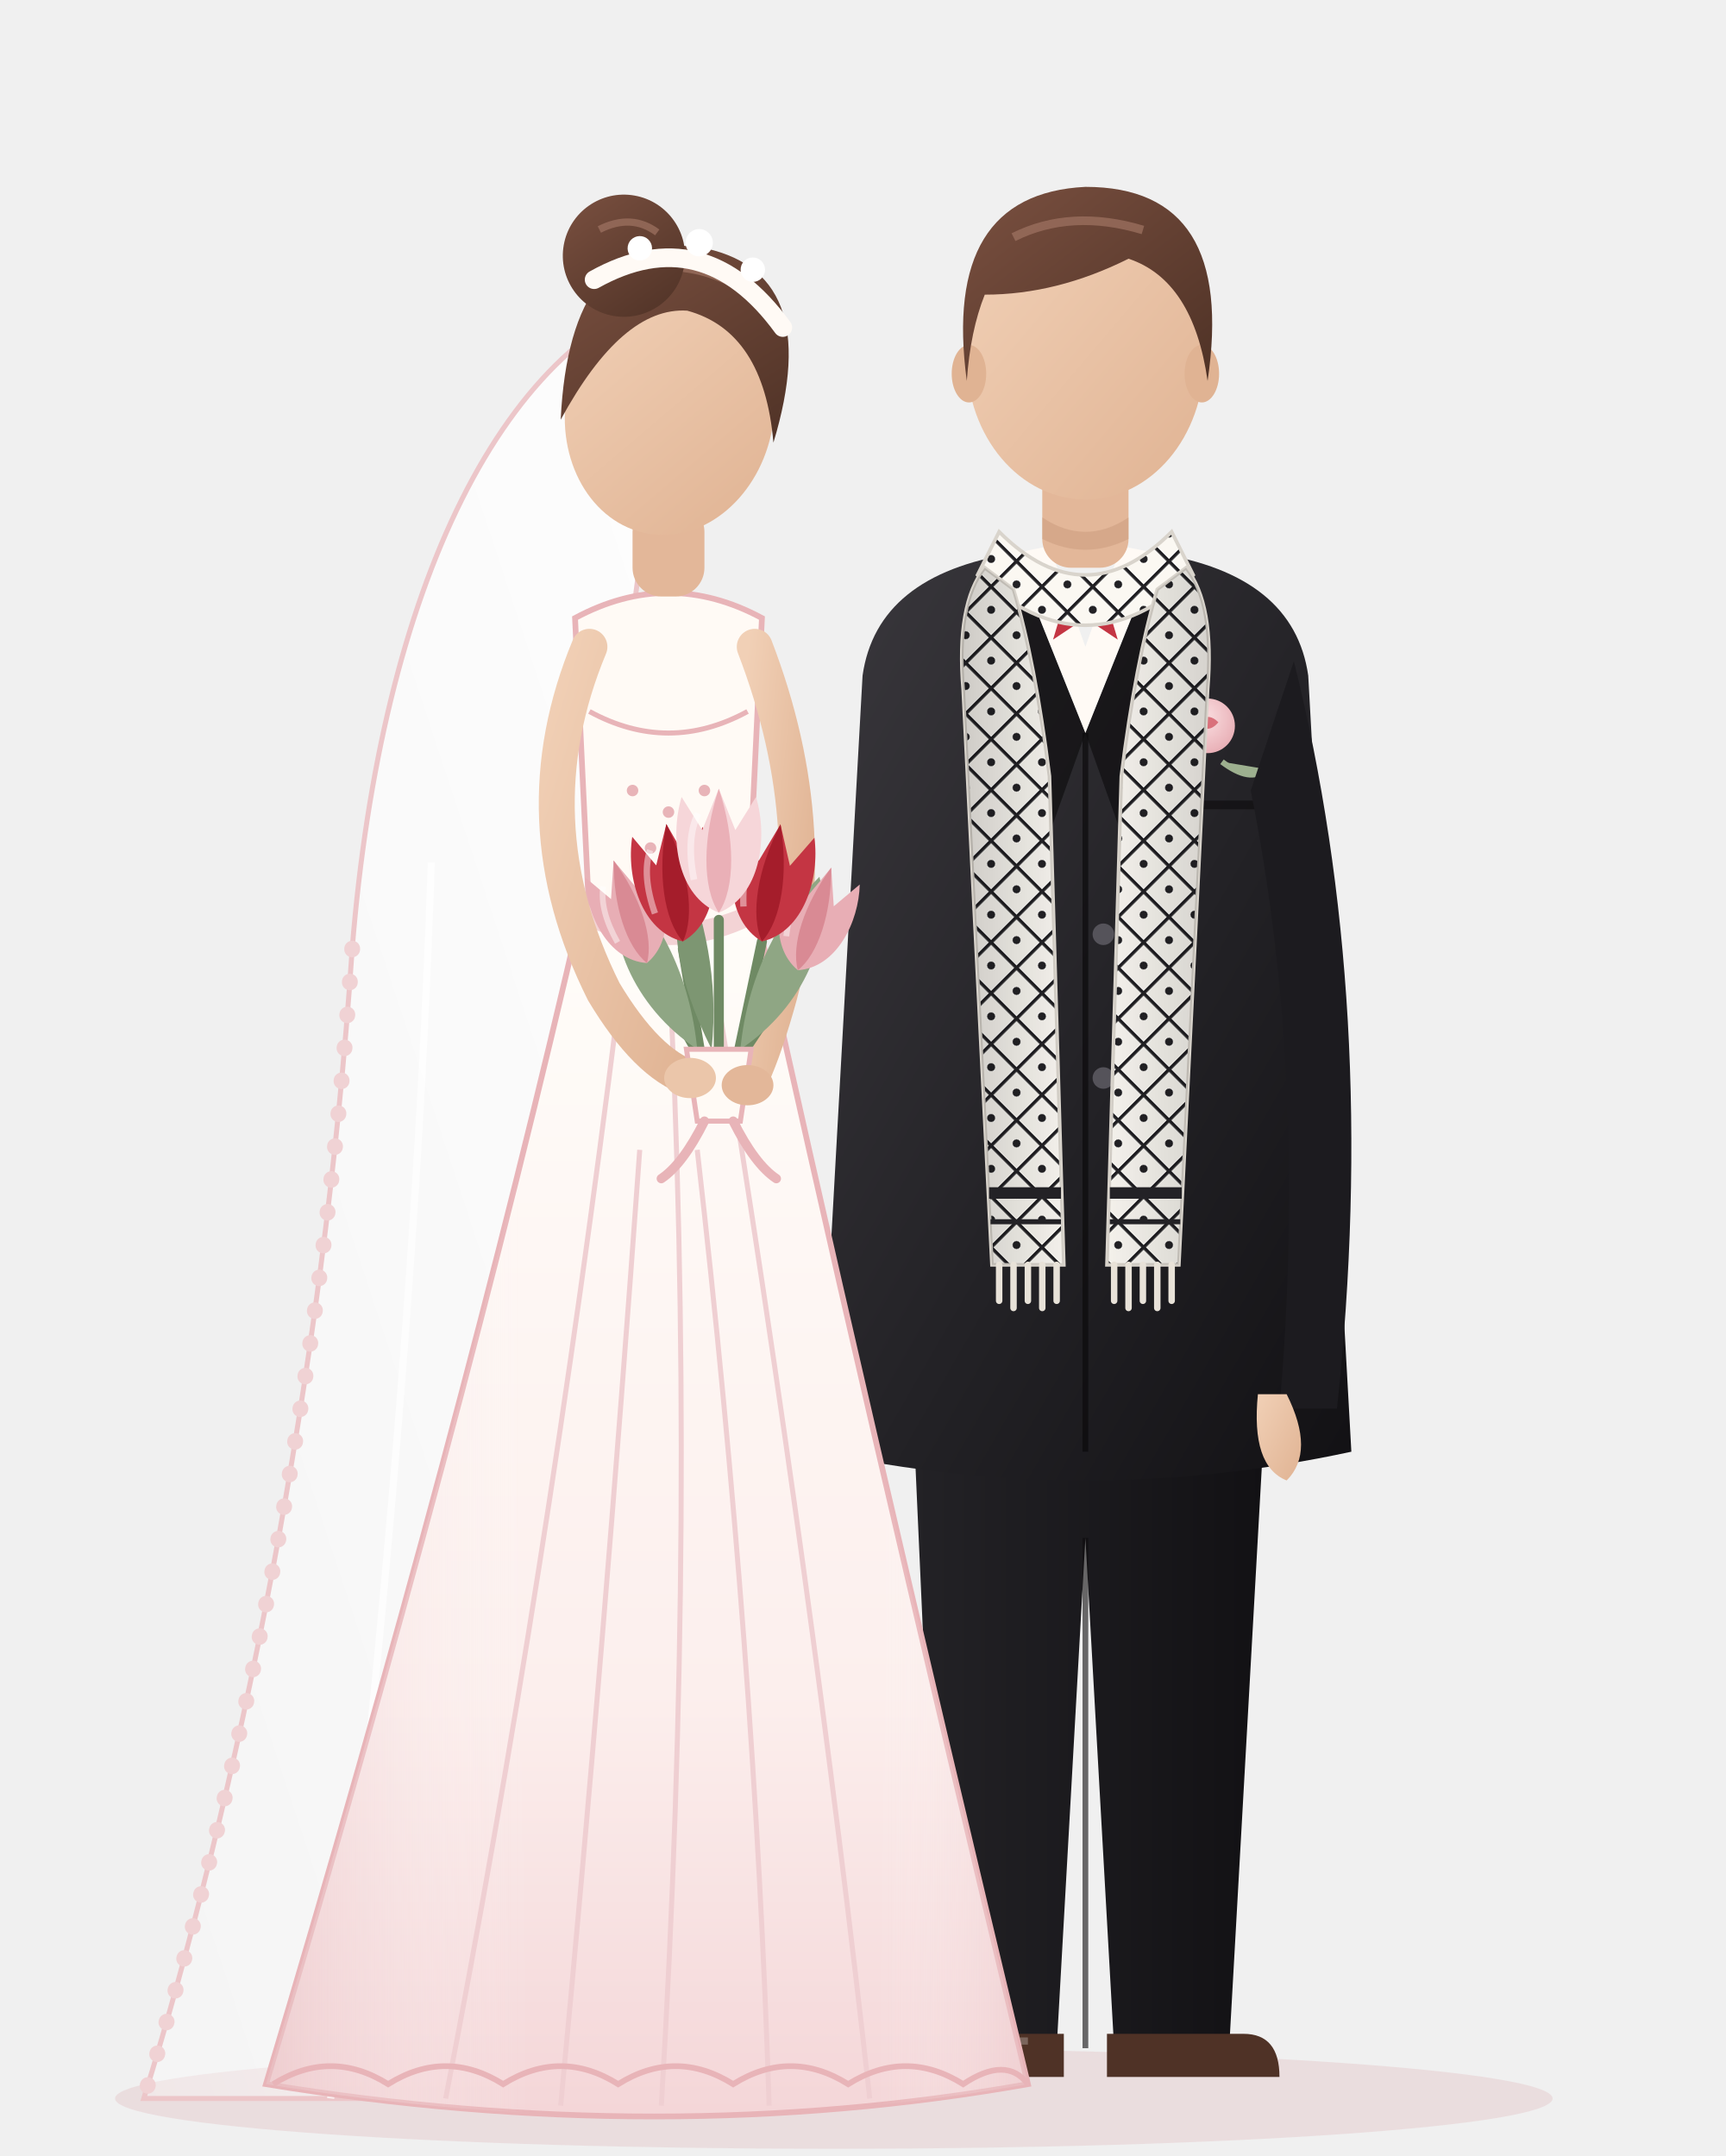
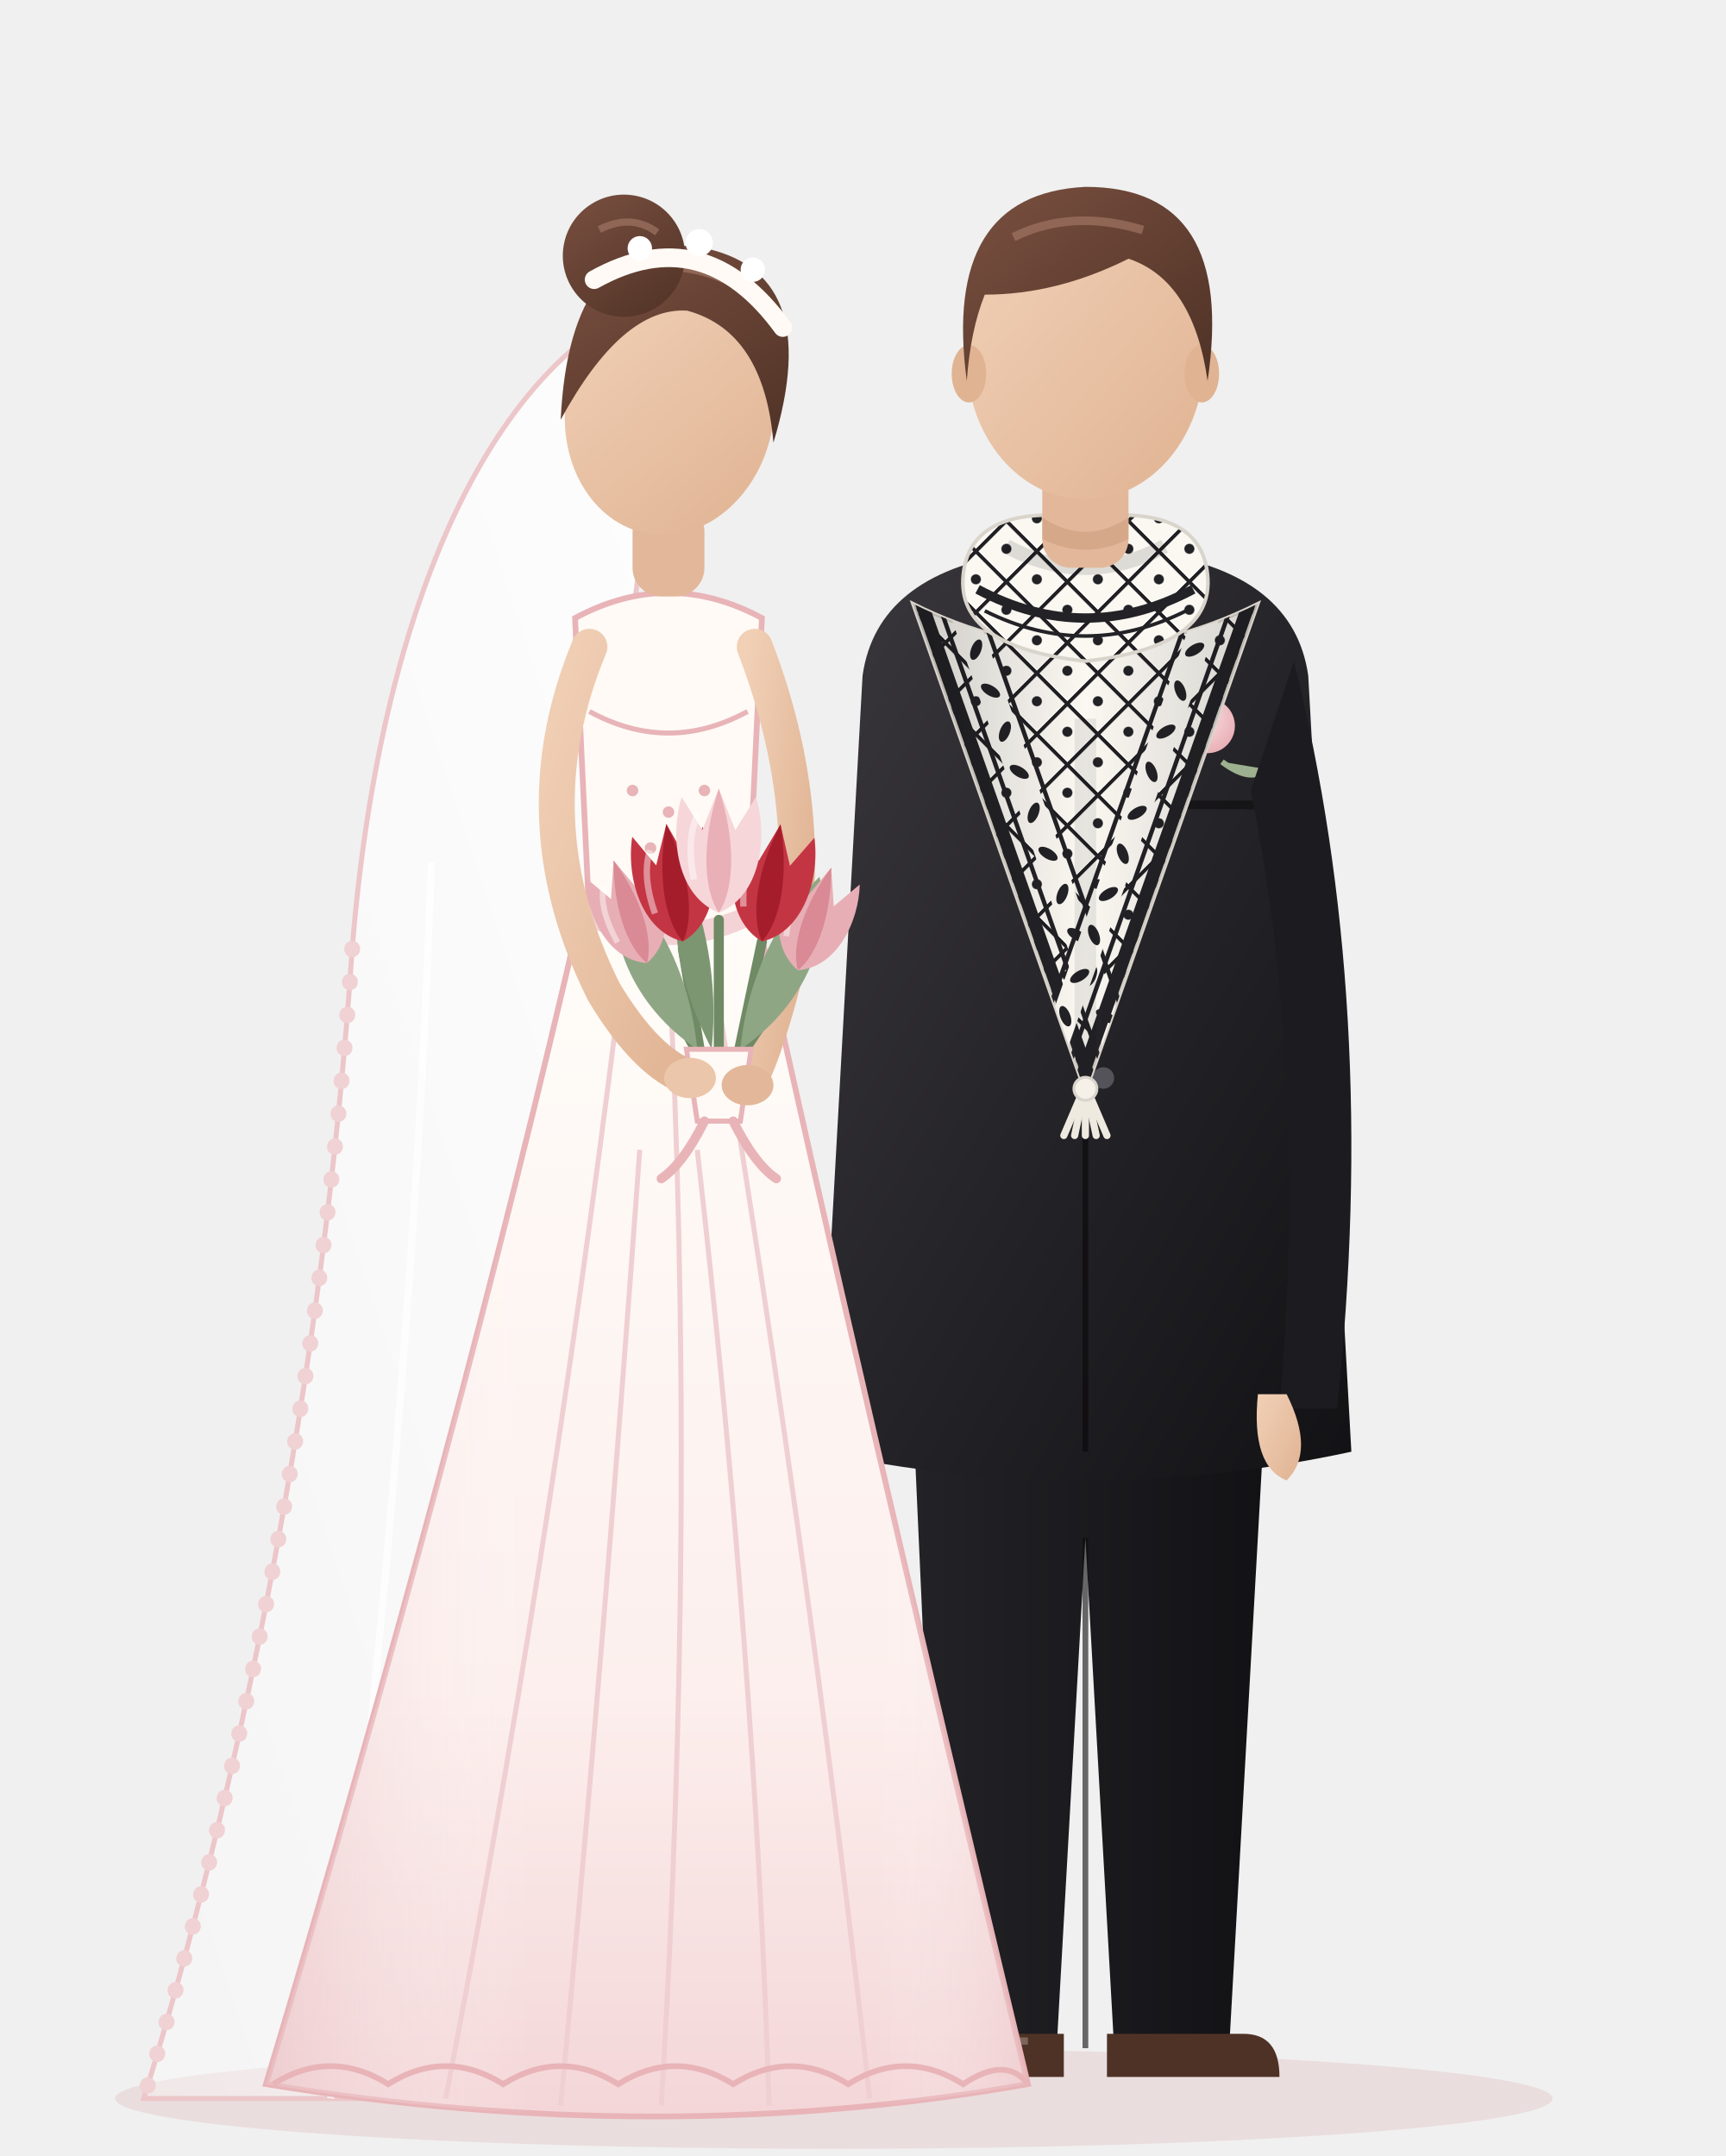
<svg xmlns="http://www.w3.org/2000/svg" viewBox="0 0 240 300">
  <defs>
    <linearGradient id="gown" x1="0" y1="0" x2="0" y2="1">
      <stop offset="0" stop-color="#fffdf9" />
      <stop offset=".65" stop-color="#fcefed" />
      <stop offset="1" stop-color="#f4d6d8" />
    </linearGradient>
    <linearGradient id="gownS" x1="0" y1="0" x2="1" y2="0">
      <stop offset="0" stop-color="#e9c4c7" stop-opacity=".55" />
      <stop offset=".35" stop-color="#fff" stop-opacity="0" />
      <stop offset=".8" stop-color="#fff" stop-opacity="0" />
      <stop offset="1" stop-color="#e9c4c7" stop-opacity=".45" />
    </linearGradient>
    <linearGradient id="suit" x1="0" y1="0" x2="1" y2="1">
      <stop offset="0" stop-color="#3a383d" />
      <stop offset=".55" stop-color="#232226" />
      <stop offset="1" stop-color="#121114" />
    </linearGradient>
    <linearGradient id="pants" x1="0" y1="0" x2="1" y2="0">
      <stop offset="0" stop-color="#232226" />
      <stop offset="1" stop-color="#121114" />
    </linearGradient>
    <linearGradient id="veil" x1="1" y1="0" x2="0" y2="1">
      <stop offset="0" stop-color="#fff" stop-opacity=".95" />
      <stop offset="1" stop-color="#fff" stop-opacity=".3" />
    </linearGradient>
    <linearGradient id="skin" x1="0" y1="0" x2="1" y2="1">
      <stop offset="0" stop-color="#f1d0b6" />
      <stop offset="1" stop-color="#e0b393" />
    </linearGradient>
    <linearGradient id="hairG" x1="0" y1="0" x2="1" y2="1">
      <stop offset="0" stop-color="#7a5040" />
      <stop offset="1" stop-color="#4f3226" />
    </linearGradient>
    <radialGradient id="rose1" cx=".4" cy=".35" r=".7">
      <stop offset="0" stop-color="#e05664" />
      <stop offset="1" stop-color="#a51d2b" />
    </radialGradient>
    <radialGradient id="rose2" cx=".4" cy=".35" r=".7">
      <stop offset="0" stop-color="#fbe1e3" />
      <stop offset="1" stop-color="#e8aeb5" />
    </radialGradient>
-     <pattern id="kuf" width="5" height="5" patternUnits="userSpaceOnUse" patternTransform="rotate(45)">
-       <rect width="5" height="5" fill="#fbf8f2" />
-       <path d="M0 0H5M0 0V5" stroke="#232226" stroke-width=".9" />
-       <circle cx="2.5" cy="2.5" r=".55" fill="#232226" />
+     <pattern id="kuf" width="6" height="6" patternUnits="userSpaceOnUse" patternTransform="rotate(45)">
+       <rect width="6" height="6" fill="#fbf8f2" />
+       <path d="M0 0H6M0 0V6" stroke="#232226" stroke-width="1" />
+       <circle cx="3" cy="3" r=".7" fill="#232226" />
    </pattern>
    <linearGradient id="kufS" x1="0" x2="1">
      <stop offset="0" stop-color="#000" stop-opacity=".18" />
      <stop offset=".5" stop-color="#000" stop-opacity="0" />
      <stop offset="1" stop-color="#000" stop-opacity=".15" />
    </linearGradient>
  </defs>
  <ellipse cx="116" cy="292" rx="100" ry="7" fill="#b3202f" opacity=".09" />
  <path d="M96 40 C70 46 53 82 49 132 C45 192 33 250 20 292 L104 292 C84 240 80 182 84 132 C86 98 90 64 96 40Z" fill="url(#veil)" stroke="#ecc6c9" stroke-width=".7" />
  <path d="M49 132 C45 192 33 250 20 292" fill="none" stroke="#f0d2d4" stroke-width="2.2" stroke-dasharray=".1 4.5" stroke-linecap="round" />
  <path d="M60 120 C58 180 52 240 46 292" stroke="#fff" stroke-opacity=".7" stroke-width="1" fill="none" />
  <path d="M127 196 L131 285 L147 285 L151 214 L155 285 L171 285 L176 196Z" fill="url(#pants)" />
  <path d="M151 214 L151 285" stroke="#0b0a0c" stroke-width=".8" opacity=".6" />
  <path d="M129 283 h19 v6 h-24 q0-6 5-6Z M154 283 h19 q5 0 5 6 h-24Z" fill="#4f3226" />
  <path d="M131 284 h12" stroke="#fff" stroke-opacity=".25" stroke-width="1" />
  <path d="M120 94 Q122 80 141 77 L151 102 L161 77 Q180 80 182 94 L188 202 Q151 210 114 202Z" fill="url(#suit)" />
  <path d="M141 77 L151 102 L161 77 L156 76 L151 90 L146 76Z" fill="#fffaf5" />
  <path d="M141 77 L146 116 L151 102Z M161 77 L156 116 L151 102Z" fill="#0b0a0c" opacity=".6" />
  <path d="M151 102 L151 202" stroke="#0b0a0c" stroke-width=".8" opacity=".7" />
  <circle cx="153.5" cy="130" r="1.5" fill="#55535a" />
  <circle cx="153.5" cy="150" r="1.5" fill="#55535a" />
  <path d="M146.5 80.5 l4.5 4 l4.5 -4 l-1.2 4.5 l1.2 4 l-4.5-3 l-4.5 3 l1.2-4Z" fill="#c43543" />
  <path d="M164 112 h12" stroke="#0b0a0c" stroke-width="1.2" opacity=".6" />
  <path d="M166 106 q-4 3 -7 1.5 q2.5-3.5 7-1.5Z M170 106 q4 3 6 1" fill="#9db08f" stroke="#9db08f" stroke-width=".8" />
  <circle cx="168" cy="101" r="3.8" fill="url(#rose2)" />
  <path d="M166.5 100.5 q1.5-1.5 3 0 q-1.5 1.8 -3 0Z" fill="#d9707b" />
-   <g>
-     <path d="M139 74 Q151 86 163 74 L166 80 Q151 94 136 80Z" fill="url(#kuf)" stroke="#d9d4cc" stroke-width=".5" />
-     <path d="M137 79 Q133 84 134 96 L138 176 L148 176 L146 108 Q144 92 141 82Z" fill="url(#kuf)" stroke="#d9d4cc" stroke-width=".5" />
-     <path d="M165 79 Q169 84 168 96 L164 176 L154 176 L156 108 Q158 92 161 82Z" fill="url(#kuf)" stroke="#d9d4cc" stroke-width=".5" />
-     <path d="M137 79 Q133 84 134 96 L138 176 L148 176 L146 108 Q144 92 141 82Z M165 79 Q169 84 168 96 L164 176 L154 176 L156 108 Q158 92 161 82Z" fill="url(#kufS)" />
-     <path d="M137.6 166 h10 M154.4 166 h10" stroke="#232226" stroke-width="1.6" />
-     <path d="M137.8 170 h9.8 M154.4 170 h9.8" stroke="#232226" stroke-width=".7" />
-     <g stroke="#e8e2d8" stroke-width=".9" stroke-linecap="round">
-       <path d="M139 176v5M141 176v6M143 176v5M145 176v6M147 176v5M155 176v5M157 176v6M159 176v5M161 176v6M163 176v5" />
-     </g>
+   <defs>
+     <clipPath id="kufTri">
+       <path d="M127.0 84.0 Q151 96 175.0 84.0 L151.0 152.0 Z" />
+     </clipPath>
+   </defs>
+   <path d="M127.0 84.0 Q151 96 175.0 84.0 L151.0 152.0 Z" fill="url(#kuf)" stroke="#d9d4cc" stroke-width=".5" />
+   <g clip-path="url(#kufTri)">
+     <path d="M128.1 83.6 L152.1 151.6" stroke="#232226" stroke-width="1.8" />
+     <path d="M130.2 82.9 L154.2 150.9" stroke="#232226" stroke-width="0.6" />
+     <path d="M132.8 81.9 L156.8 149.9" stroke="#fbf8f2" stroke-width="3.6" />
+     <ellipse cx="133.8" cy="84.8" rx="1.5" ry=".7" transform="rotate(31 133.8 84.8)" fill="#232226" />
+     <ellipse cx="135.8" cy="90.4" rx="1.5" ry=".7" transform="rotate(111 135.8 90.4)" fill="#232226" />
+     <ellipse cx="137.8" cy="96.1" rx="1.5" ry=".7" transform="rotate(31 137.8 96.1)" fill="#232226" />
+     <ellipse cx="139.8" cy="101.8" rx="1.5" ry=".7" transform="rotate(111 139.8 101.8)" fill="#232226" />
+     <ellipse cx="141.8" cy="107.4" rx="1.5" ry=".7" transform="rotate(31 141.8 107.4)" fill="#232226" />
+     <ellipse cx="143.8" cy="113.1" rx="1.5" ry=".7" transform="rotate(111 143.8 113.1)" fill="#232226" />
+     <ellipse cx="145.8" cy="118.8" rx="1.5" ry=".7" transform="rotate(31 145.8 118.8)" fill="#232226" />
+     <ellipse cx="147.8" cy="124.4" rx="1.5" ry=".7" transform="rotate(111 147.8 124.4)" fill="#232226" />
+     <ellipse cx="149.8" cy="130.1" rx="1.5" ry=".7" transform="rotate(31 149.8 130.1)" fill="#232226" />
+     <ellipse cx="151.8" cy="135.8" rx="1.5" ry=".7" transform="rotate(111 151.8 135.8)" fill="#232226" />
+     <ellipse cx="153.8" cy="141.4" rx="1.5" ry=".7" transform="rotate(31 153.8 141.4)" fill="#232226" />
+     <ellipse cx="155.8" cy="147.1" rx="1.5" ry=".7" transform="rotate(111 155.8 147.1)" fill="#232226" />
+     <path d="M135.1 81.1 L159.1 149.1" stroke="#232226" stroke-width=".6" />
+     <path d="M173.9 83.6 L149.9 151.6" stroke="#232226" stroke-width="1.8" />
+     <path d="M171.8 82.9 L147.8 150.9" stroke="#232226" stroke-width="0.6" />
+     <path d="M169.2 81.9 L145.2 149.9" stroke="#fbf8f2" stroke-width="3.6" />
+     <ellipse cx="168.2" cy="84.8" rx="1.5" ry=".7" transform="rotate(69 168.2 84.8)" fill="#232226" />
+     <ellipse cx="166.2" cy="90.4" rx="1.5" ry=".7" transform="rotate(149 166.2 90.4)" fill="#232226" />
+     <ellipse cx="164.2" cy="96.1" rx="1.5" ry=".7" transform="rotate(69 164.2 96.1)" fill="#232226" />
+     <ellipse cx="162.2" cy="101.8" rx="1.5" ry=".7" transform="rotate(149 162.2 101.8)" fill="#232226" />
+     <ellipse cx="160.2" cy="107.4" rx="1.5" ry=".7" transform="rotate(69 160.2 107.4)" fill="#232226" />
+     <ellipse cx="158.2" cy="113.1" rx="1.5" ry=".7" transform="rotate(149 158.2 113.1)" fill="#232226" />
+     <ellipse cx="156.2" cy="118.8" rx="1.5" ry=".7" transform="rotate(69 156.2 118.8)" fill="#232226" />
+     <ellipse cx="154.2" cy="124.4" rx="1.5" ry=".7" transform="rotate(149 154.2 124.4)" fill="#232226" />
+     <ellipse cx="152.2" cy="130.1" rx="1.5" ry=".7" transform="rotate(69 152.2 130.1)" fill="#232226" />
+     <ellipse cx="150.2" cy="135.8" rx="1.5" ry=".7" transform="rotate(149 150.2 135.8)" fill="#232226" />
+     <ellipse cx="148.2" cy="141.4" rx="1.5" ry=".7" transform="rotate(69 148.2 141.4)" fill="#232226" />
+     <ellipse cx="146.2" cy="147.1" rx="1.5" ry=".7" transform="rotate(149 146.2 147.1)" fill="#232226" />
+     <path d="M166.9 81.1 L142.9 149.1" stroke="#232226" stroke-width=".6" />
+     <path d="M127.0 84.0 Q151 96 175.0 84.0 L151.0 152.0 Z" fill="url(#kufS)" />
+     <path d="M151 100 L151 150" stroke="#000" stroke-opacity=".08" stroke-width="3" />
+   </g>
+   <path d="M134 80 Q135 70 151 72 Q167 70 168 80 Q169 90 151 92 Q133 90 134 80Z" fill="url(#kuf)" stroke="#d9d4cc" stroke-width=".5" />
+   <path d="M136 82 Q151 90 166 82" stroke="#232226" stroke-width="1.3" fill="none" />
+   <path d="M137 85 Q151 92 165 85" stroke="#232226" stroke-width=".5" fill="none" />
+   <path d="M140 76 Q151 82 162 76" stroke="#000" stroke-opacity=".12" stroke-width="2" fill="none" />
+   <g stroke="#efeae0" stroke-width="1" stroke-linecap="round">
+     <path d="M151 151 l-3.0 7" />
+     <path d="M151 151 l-1.5 7" />
+     <path d="M151 151 l0.0 7" />
+     <path d="M151 151 l1.5 7" />
+     <path d="M151 151 l3.0 7" />
+   </g>
+   <g fill="#f5f1e8" stroke="#d9d4cc" stroke-width=".4">
+     <circle cx="151" cy="151.5" r="1.6" />
  </g>
  <path d="M180 92 Q192 140 186 196 L178 196 Q182 150 174 110Z" fill="#1c1b1f" />
  <path d="M179 194 q4 8 0 12 q-5 -2 -4 -12Z" fill="url(#skin)" />
  <rect x="145" y="64" width="12" height="15" rx="4" fill="#e3b799" />
  <path d="M145 72 q6 4 12 0 v3 q-6 3 -12 0Z" fill="#c99a7c" opacity=".5" />
  <ellipse cx="151" cy="50" rx="16.5" ry="19.5" fill="url(#skin)" />
  <ellipse cx="134.8" cy="52" rx="2.4" ry="4" fill="#e0b393" />
  <ellipse cx="167.2" cy="52" rx="2.4" ry="4" fill="#e0b393" />
  <path d="M134.5 53 Q131 27 151 26 Q172 26 168 53 Q166 39 157 36 Q147 41 137 41 Q135 46 134.5 53Z" fill="url(#hairG)" />
  <path d="M141 33 q8 -4 18 -1" stroke="#a07463" stroke-width="1.2" fill="none" opacity=".7" />
  <path d="M81 126 Q93 131 105 126 Q119 190 143 290 Q92 299 37 290 Q64 200 81 126Z" fill="url(#gown)" stroke="#e8b4b8" stroke-width=".8" />
  <path d="M81 126 Q93 131 105 126 Q119 190 143 290 Q92 299 37 290 Q64 200 81 126Z" fill="url(#gownS)" />
  <path d="M93 133 Q97 210 92 293 M86 140 Q76 220 62 292 M100 140 Q113 220 121 292 M89 160 Q84 230 78 293 M97 160 Q105 230 107 293" stroke="#efcfd2" stroke-width=".7" fill="none" />
  <path d="M38 290 q8 -5 16 0 q8 -5 16 0 q8 -5 16 0 q8 -5 16 0 q8 -5 16 0 q8 -5 16 0 q6 -4 9 0" stroke="#e8b4b8" stroke-width=".8" fill="none" />
  <path d="M80 86 Q93 79 106 86 L104 128 Q93 133 82 128Z" fill="#fffaf5" stroke="#e8b4b8" stroke-width=".8" />
  <path d="M82 99 Q93 105 104 99" stroke="#e8b4b8" stroke-width=".7" fill="none" />
  <path d="M82 126 Q93 131 104 126 L104 129 Q93 134 82 129Z" fill="#f3d3d5" />
  <g fill="#e8b4b8">
    <circle cx="88" cy="110" r=".8" />
    <circle cx="93" cy="113" r=".8" />
    <circle cx="98" cy="110" r=".8" />
    <circle cx="90.5" cy="118" r=".8" />
    <circle cx="95.5" cy="118" r=".8" />
  </g>
  <path d="M82 90 Q72 114 84 138 Q90 148 96 150" stroke="url(#skin)" stroke-width="5" stroke-linecap="round" fill="none" />
  <path d="M105 90 Q115 116 108 140 Q106 147 104 151" stroke="url(#skin)" stroke-width="5" stroke-linecap="round" fill="none" />
  <rect x="88" y="70" width="10" height="13" rx="4" fill="#e3b799" />
  <g transform="rotate(10 93 58)">
    <ellipse cx="93" cy="57" rx="14.5" ry="17.5" fill="url(#skin)" />
    <path d="M78.3 61 Q75 35 93 34 Q111 34 108 59 Q104 44 93 43 Q84 44 78.3 61Z" fill="url(#hairG)" />
    <path d="M83 40 q8 -5 18 -1" stroke="#a07463" stroke-width="1.1" fill="none" opacity=".7" />
    <circle cx="83" cy="37" r="8.5" fill="url(#hairG)" />
    <path d="M79 34 q4 -3 8 -1" stroke="#a07463" stroke-width="1" fill="none" opacity=".7" />
    <path d="M79.5 41 Q93 30 106.5 43" stroke="#fffaf5" stroke-width="2.6" fill="none" stroke-linecap="round" />
    <circle cx="85" cy="35.6" r="1.7" fill="#fff" />
    <circle cx="93" cy="33.4" r="1.9" fill="#fff" />
    <circle cx="101" cy="35.8" r="1.7" fill="#fff" />
  </g>
  <g>
    <path d="M98 150 L95 132 M100 150 L100 128 M102 150 L106 131 M99 150 L90 134 M101 150 L111 135" stroke="#6f8a64" stroke-width="1.4" stroke-linecap="round" />
    <path d="M97 146 C88 140 84 130 86 122 C92 128 96 136 97 146Z M103 146 C112 140 116 130 114 122 C108 128 104 136 103 146Z" fill="#8fa684" />
    <path d="M99 146 C94 136 93 128 95 120 C98 128 100 136 99 146Z" fill="#7d9672" />
    <g transform="translate(90 134) rotate(-18) scale(1.0)">
      <path d="M0 0 C-5 -2 -6 -9 -4.5 -14 L-2 -10 L0 -15 L2 -10 L4.5 -14 C6 -9 5 -2 0 0Z" fill="#e8aeb5" />
      <path d="M0 0 C-2 -3 -2 -9 0 -15 C2 -9 2 -3 0 0Z" fill="#d98a94" />
      <path d="M-3 -4 q-1 -5 .5 -8" stroke="#fff" stroke-opacity=".45" stroke-width=".8" fill="none" />
    </g>
    <g transform="translate(111 135) rotate(18) scale(1.0)">
      <path d="M0 0 C-5 -2 -6 -9 -4.5 -14 L-2 -10 L0 -15 L2 -10 L4.5 -14 C6 -9 5 -2 0 0Z" fill="#e8aeb5" />
      <path d="M0 0 C-2 -3 -2 -9 0 -15 C2 -9 2 -3 0 0Z" fill="#d98a94" />
      <path d="M-3 -4 q-1 -5 .5 -8" stroke="#fff" stroke-opacity=".45" stroke-width=".8" fill="none" />
    </g>
    <g transform="translate(95 131) rotate(-8) scale(1.1)">
      <path d="M0 0 C-5 -2 -6 -9 -4.5 -14 L-2 -10 L0 -15 L2 -10 L4.5 -14 C6 -9 5 -2 0 0Z" fill="#c43543" />
      <path d="M0 0 C-2 -3 -2 -9 0 -15 C2 -9 2 -3 0 0Z" fill="#a51d2b" />
      <path d="M-3 -4 q-1 -5 .5 -8" stroke="#fff" stroke-opacity=".45" stroke-width=".8" fill="none" />
    </g>
    <g transform="translate(106 131) rotate(9) scale(1.1)">
      <path d="M0 0 C-5 -2 -6 -9 -4.5 -14 L-2 -10 L0 -15 L2 -10 L4.5 -14 C6 -9 5 -2 0 0Z" fill="#c43543" />
      <path d="M0 0 C-2 -3 -2 -9 0 -15 C2 -9 2 -3 0 0Z" fill="#a51d2b" />
      <path d="M-3 -4 q-1 -5 .5 -8" stroke="#fff" stroke-opacity=".45" stroke-width=".8" fill="none" />
    </g>
    <g transform="translate(100 127) rotate(0) scale(1.15)">
      <path d="M0 0 C-5 -2 -6 -9 -4.5 -14 L-2 -10 L0 -15 L2 -10 L4.5 -14 C6 -9 5 -2 0 0Z" fill="#f6d6d9" />
      <path d="M0 0 C-2 -3 -2 -9 0 -15 C2 -9 2 -3 0 0Z" fill="#eab0b7" />
      <path d="M-3 -4 q-1 -5 .5 -8" stroke="#fff" stroke-opacity=".45" stroke-width=".8" fill="none" />
    </g>
    <path d="M95.5 146 L104.5 146 L103 156 L97 156Z" fill="#fffaf5" stroke="#e8b4b8" stroke-width=".7" />
    <path d="M98 156 q-3 6 -6 8 M102 156 q3 6 6 8" stroke="#e8b4b8" stroke-width="1.3" fill="none" stroke-linecap="round" />
    <ellipse cx="96" cy="150" rx="3.6" ry="2.8" fill="#ebc6aa" />
    <ellipse cx="104" cy="151" rx="3.6" ry="2.8" fill="#e3b799" />
  </g>
</svg>
